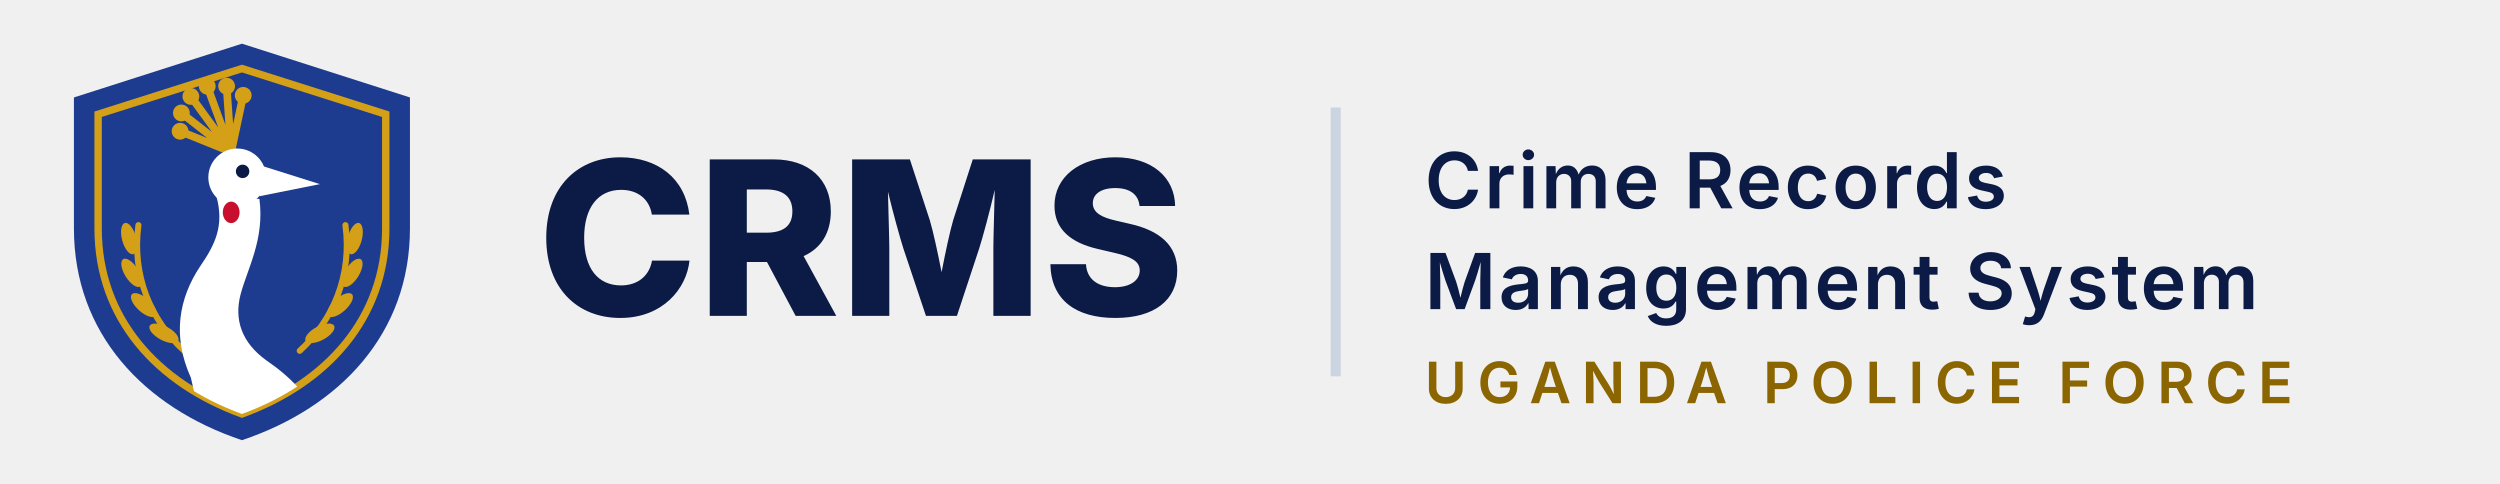
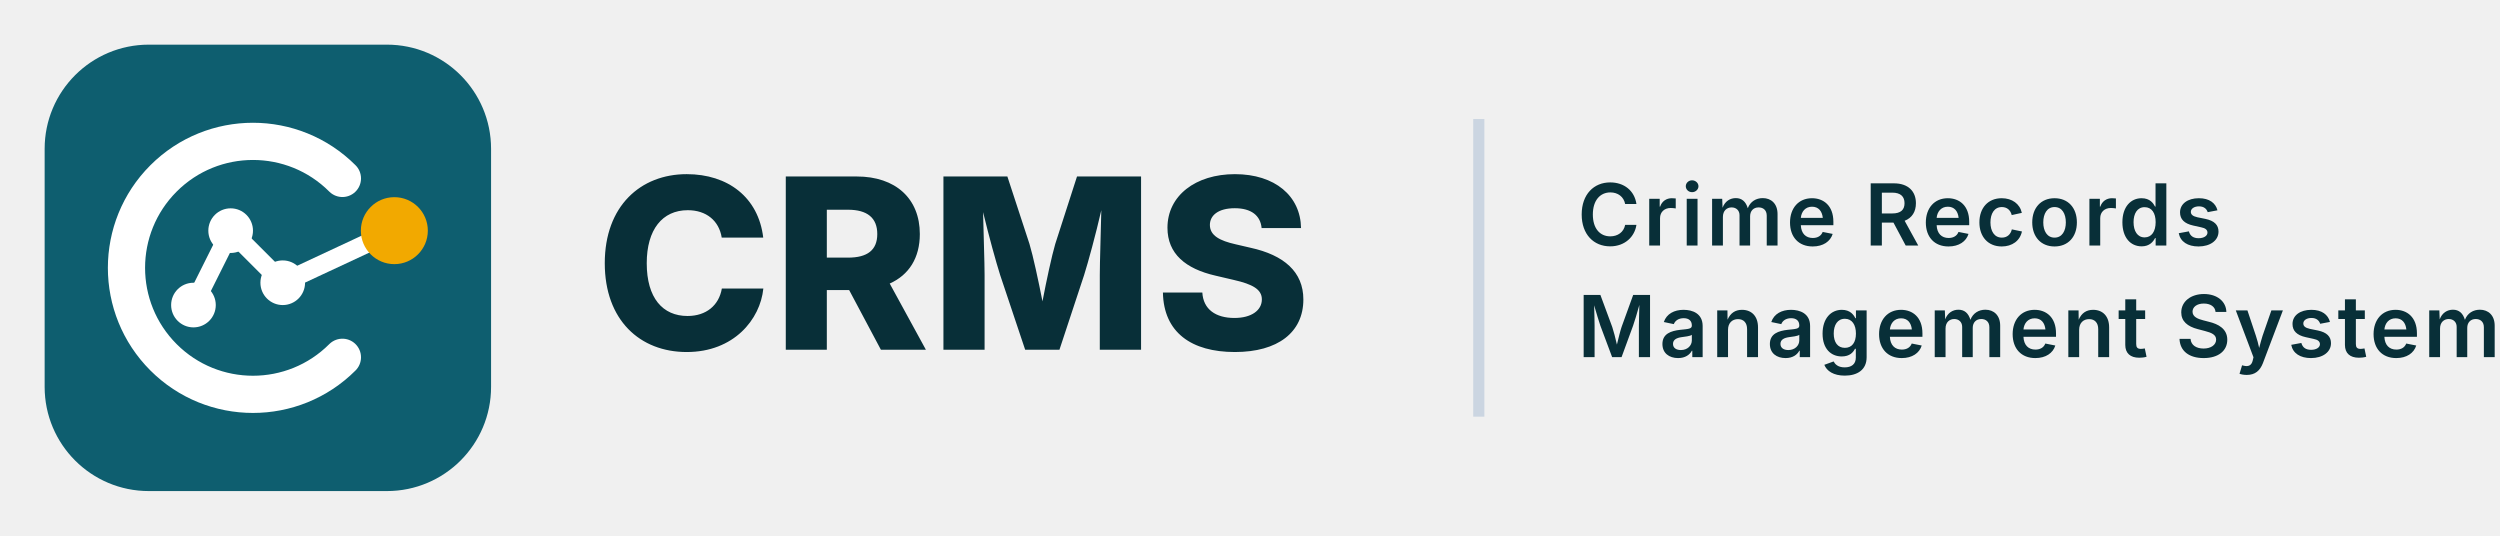
- <svg xmlns="http://www.w3.org/2000/svg" viewBox="0 0 372 72" role="img" aria-label="CRMS — Crime Records Management System">
+ <svg xmlns="http://www.w3.org/2000/svg" viewBox="0 0 336 72" role="img" aria-label="CRMS — Crime Records Management System">
  <g transform="translate(4 4)">
-     <defs>
-       <clipPath id="crms-l">
-         <path d="M32 6.2 53.4 13V30c0 13.4-8.8 23-21.4 27.6C19.4 53 10.6 43.4 10.6 30V13Z" />
-       </clipPath>
-     </defs>
-     <path d="M32 2.5 57 10.5V30c0 15.6-10.4 26.6-25 31.5C17.4 56.6 7 45.6 7 30V10.5Z" fill="#1D3C8F" />
-     <path d="M32 6.2 53.4 13V30c0 13.4-8.8 23-21.4 27.6C19.4 53 10.6 43.4 10.6 30V13Z" fill="none" stroke="#D4A017" stroke-width="1.1" />
-     <path d="M16.6 29.5C15.6 37 18.4 43.6 23.4 48.2M47.4 29.5C48.4 37 45.6 43.6 40.6 48.2" fill="none" stroke="#D4A017" stroke-width=".9" stroke-linecap="round" />
-     <g fill="#D4A017">
-       <ellipse cx="15.2" cy="31.5" rx="1.05" ry="2.4" transform="rotate(-15 15.2 31.5)" />
-       <ellipse cx="15.6" cy="36.6" rx="1.05" ry="2.4" transform="rotate(-32 15.6 36.6)" />
-       <ellipse cx="17.4" cy="41.4" rx="1.05" ry="2.4" transform="rotate(-48 17.4 41.4)" />
-       <ellipse cx="20.4" cy="45.6" rx="1.05" ry="2.4" transform="rotate(-62 20.4 45.6)" />
-       <ellipse cx="48.8" cy="31.5" rx="1.05" ry="2.4" transform="rotate(15 48.8 31.5)" />
-       <ellipse cx="48.4" cy="36.6" rx="1.05" ry="2.4" transform="rotate(32 48.4 36.6)" />
-       <ellipse cx="46.6" cy="41.4" rx="1.05" ry="2.4" transform="rotate(48 46.6 41.4)" />
-       <ellipse cx="43.6" cy="45.6" rx="1.05" ry="2.4" transform="rotate(62 43.6 45.6)" />
+     <rect x="2" y="2" width="60" height="60" rx="14" fill="#0E5E6F" />
+     <path d="M42.02 44.02A17 17 0 1 1 42.02 19.98" fill="none" stroke="#FFFFFF" stroke-width="5" stroke-linecap="round" />
+     <path d="M22 37L27 27L34 34L49 27" fill="none" stroke="#FFFFFF" stroke-width="2.5" stroke-linecap="round" stroke-linejoin="round" />
+     <g fill="#FFFFFF">
+       <circle cx="22" cy="37" r="3" />
+       <circle cx="27" cy="27" r="3" />
+       <circle cx="34" cy="34" r="3" />
    </g>
-     <path d="M30.4 18.6L22.8 15.53M30.4 18.6L22.99 12.81M30.4 18.6L24.4 10.35M30.4 18.6L26.84 8.83M30.4 18.6L29.72 8.82M30.4 18.6L32.19 10.19" stroke="#D4A017" stroke-width="1.15" stroke-linecap="round" />
-     <g fill="#D4A017">
-       <circle cx="22.8" cy="15.53" r="1.25" />
-       <circle cx="22.99" cy="12.81" r="1.25" />
-       <circle cx="24.4" cy="10.35" r="1.25" />
-       <circle cx="26.84" cy="8.83" r="1.25" />
-       <circle cx="29.72" cy="8.82" r="1.25" />
-       <circle cx="32.19" cy="10.19" r="1.25" />
-     </g>
-     <path d="M28.2 25.2C29.4 29.6 28 32.4 25.8 35.6 22.6 40.4 21.6 46 24.4 52.2L26.2 60H44C42.6 55.4 39.4 52.2 35.6 49.6 32 47 30.8 43.6 31.8 39.8 32.8 36 35.4 31.6 34.6 25.6Z" fill="#FFFFFF" clip-path="url(#crms-l)" />
-     <circle cx="31.3" cy="22.4" r="4.3" fill="#FFFFFF" />
-     <path d="M34.4 20.5 43.6 23.4 34.6 25.2Z" fill="#FFFFFF" />
-     <circle cx="32.1" cy="21.5" r="1" fill="#0B1B45" />
-     <ellipse cx="30.4" cy="27.6" rx="1.25" ry="1.6" fill="#C8102E" />
+     <circle cx="49" cy="27" r="4.5" fill="#F2A900" />
  </g>
-   <text x="80" y="47" font-family="Inter, 'Segoe UI', Roboto, Arial, sans-serif" font-size="32" font-weight="800" textLength="104" lengthAdjust="spacingAndGlyphs" fill="#0B1B45">CRMS</text>
+   <text x="80" y="47" font-family="Inter, 'Segoe UI', Roboto, Arial, sans-serif" font-size="32" font-weight="800" textLength="104" lengthAdjust="spacingAndGlyphs" fill="#082F38">CRMS</text>
  <rect x="198" y="16" width="1.5" height="40" fill="#CBD5E1" />
-   <text x="212" y="31" font-family="Inter, 'Segoe UI', Roboto, Arial, sans-serif" font-size="11.5" font-weight="600" letter-spacing=".4" fill="#0B1B45">Crime Records</text>
-   <text x="212" y="46" font-family="Inter, 'Segoe UI', Roboto, Arial, sans-serif" font-size="11.5" font-weight="600" letter-spacing=".4" fill="#0B1B45">Management System</text>
-   <text x="212" y="60" font-family="Inter, 'Segoe UI', Roboto, Arial, sans-serif" font-size="8.5" font-weight="600" letter-spacing="1.6" fill="#8A6500">UGANDA POLICE FORCE</text>
+   <text x="212" y="33" font-family="Inter, 'Segoe UI', Roboto, Arial, sans-serif" font-size="11.5" font-weight="600" letter-spacing=".4" fill="#082F38">Crime Records</text>
+   <text x="212" y="48" font-family="Inter, 'Segoe UI', Roboto, Arial, sans-serif" font-size="11.5" font-weight="600" letter-spacing=".4" fill="#082F38">Management System</text>
</svg>
